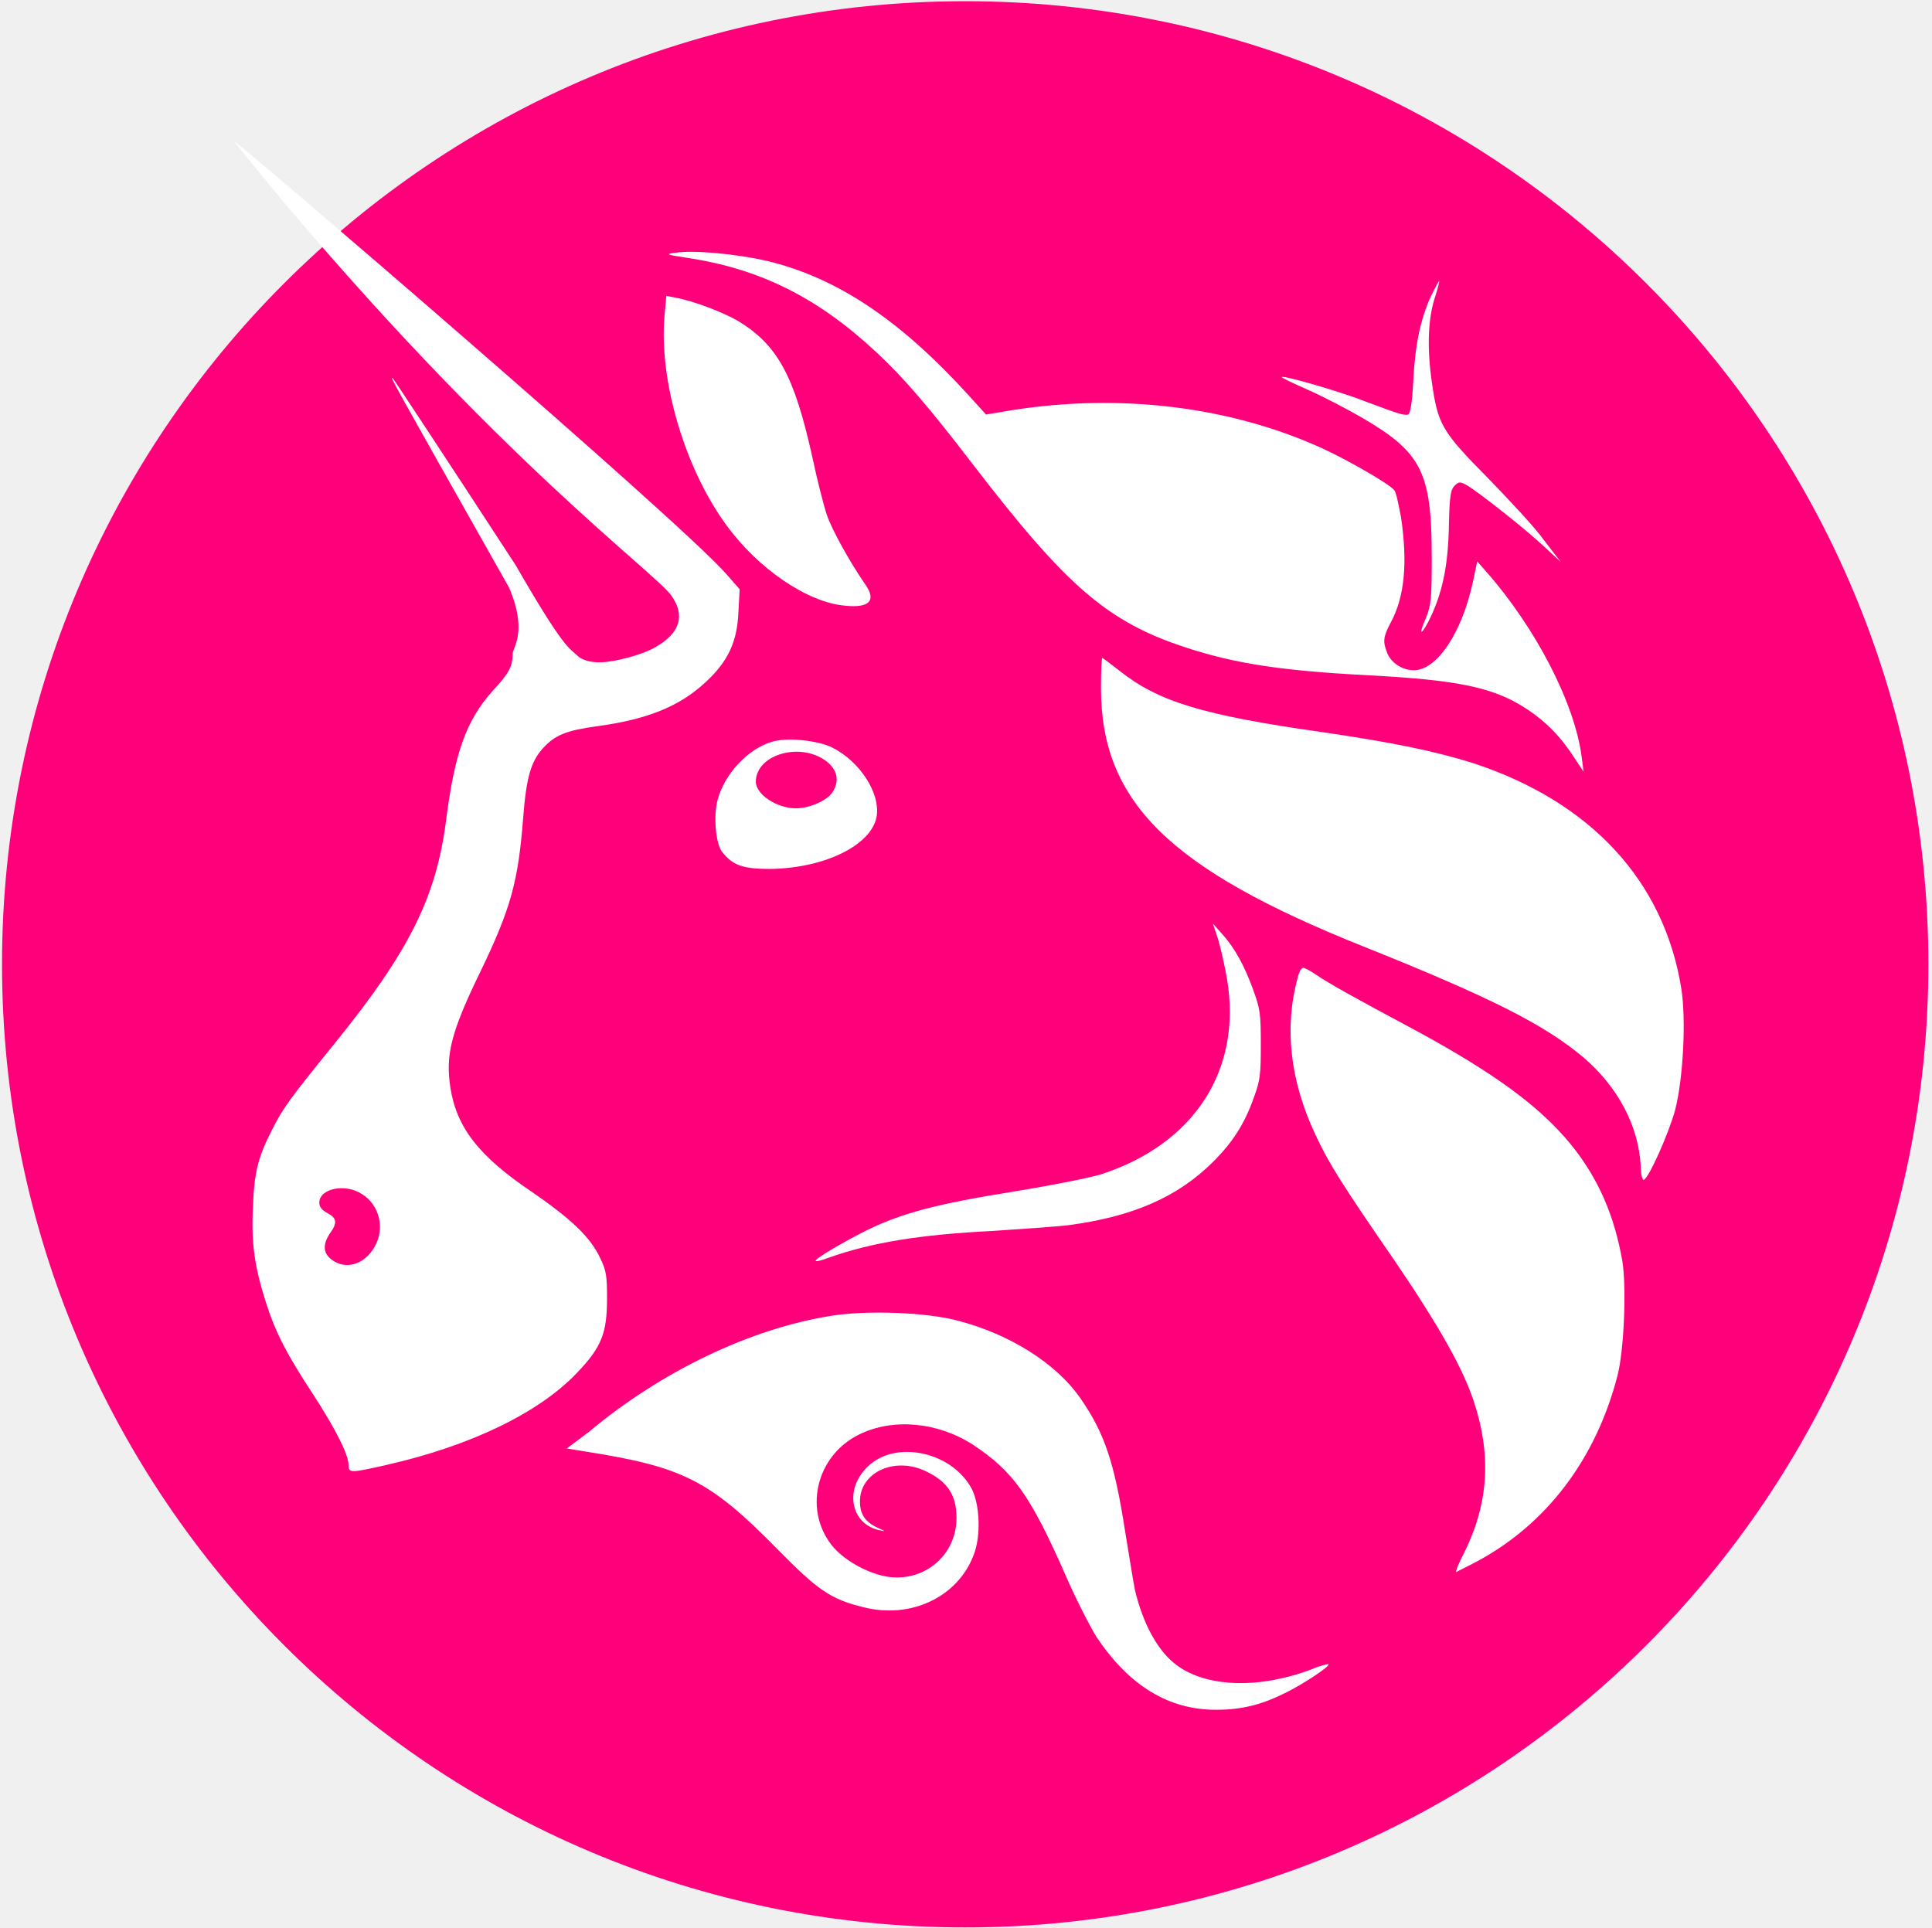
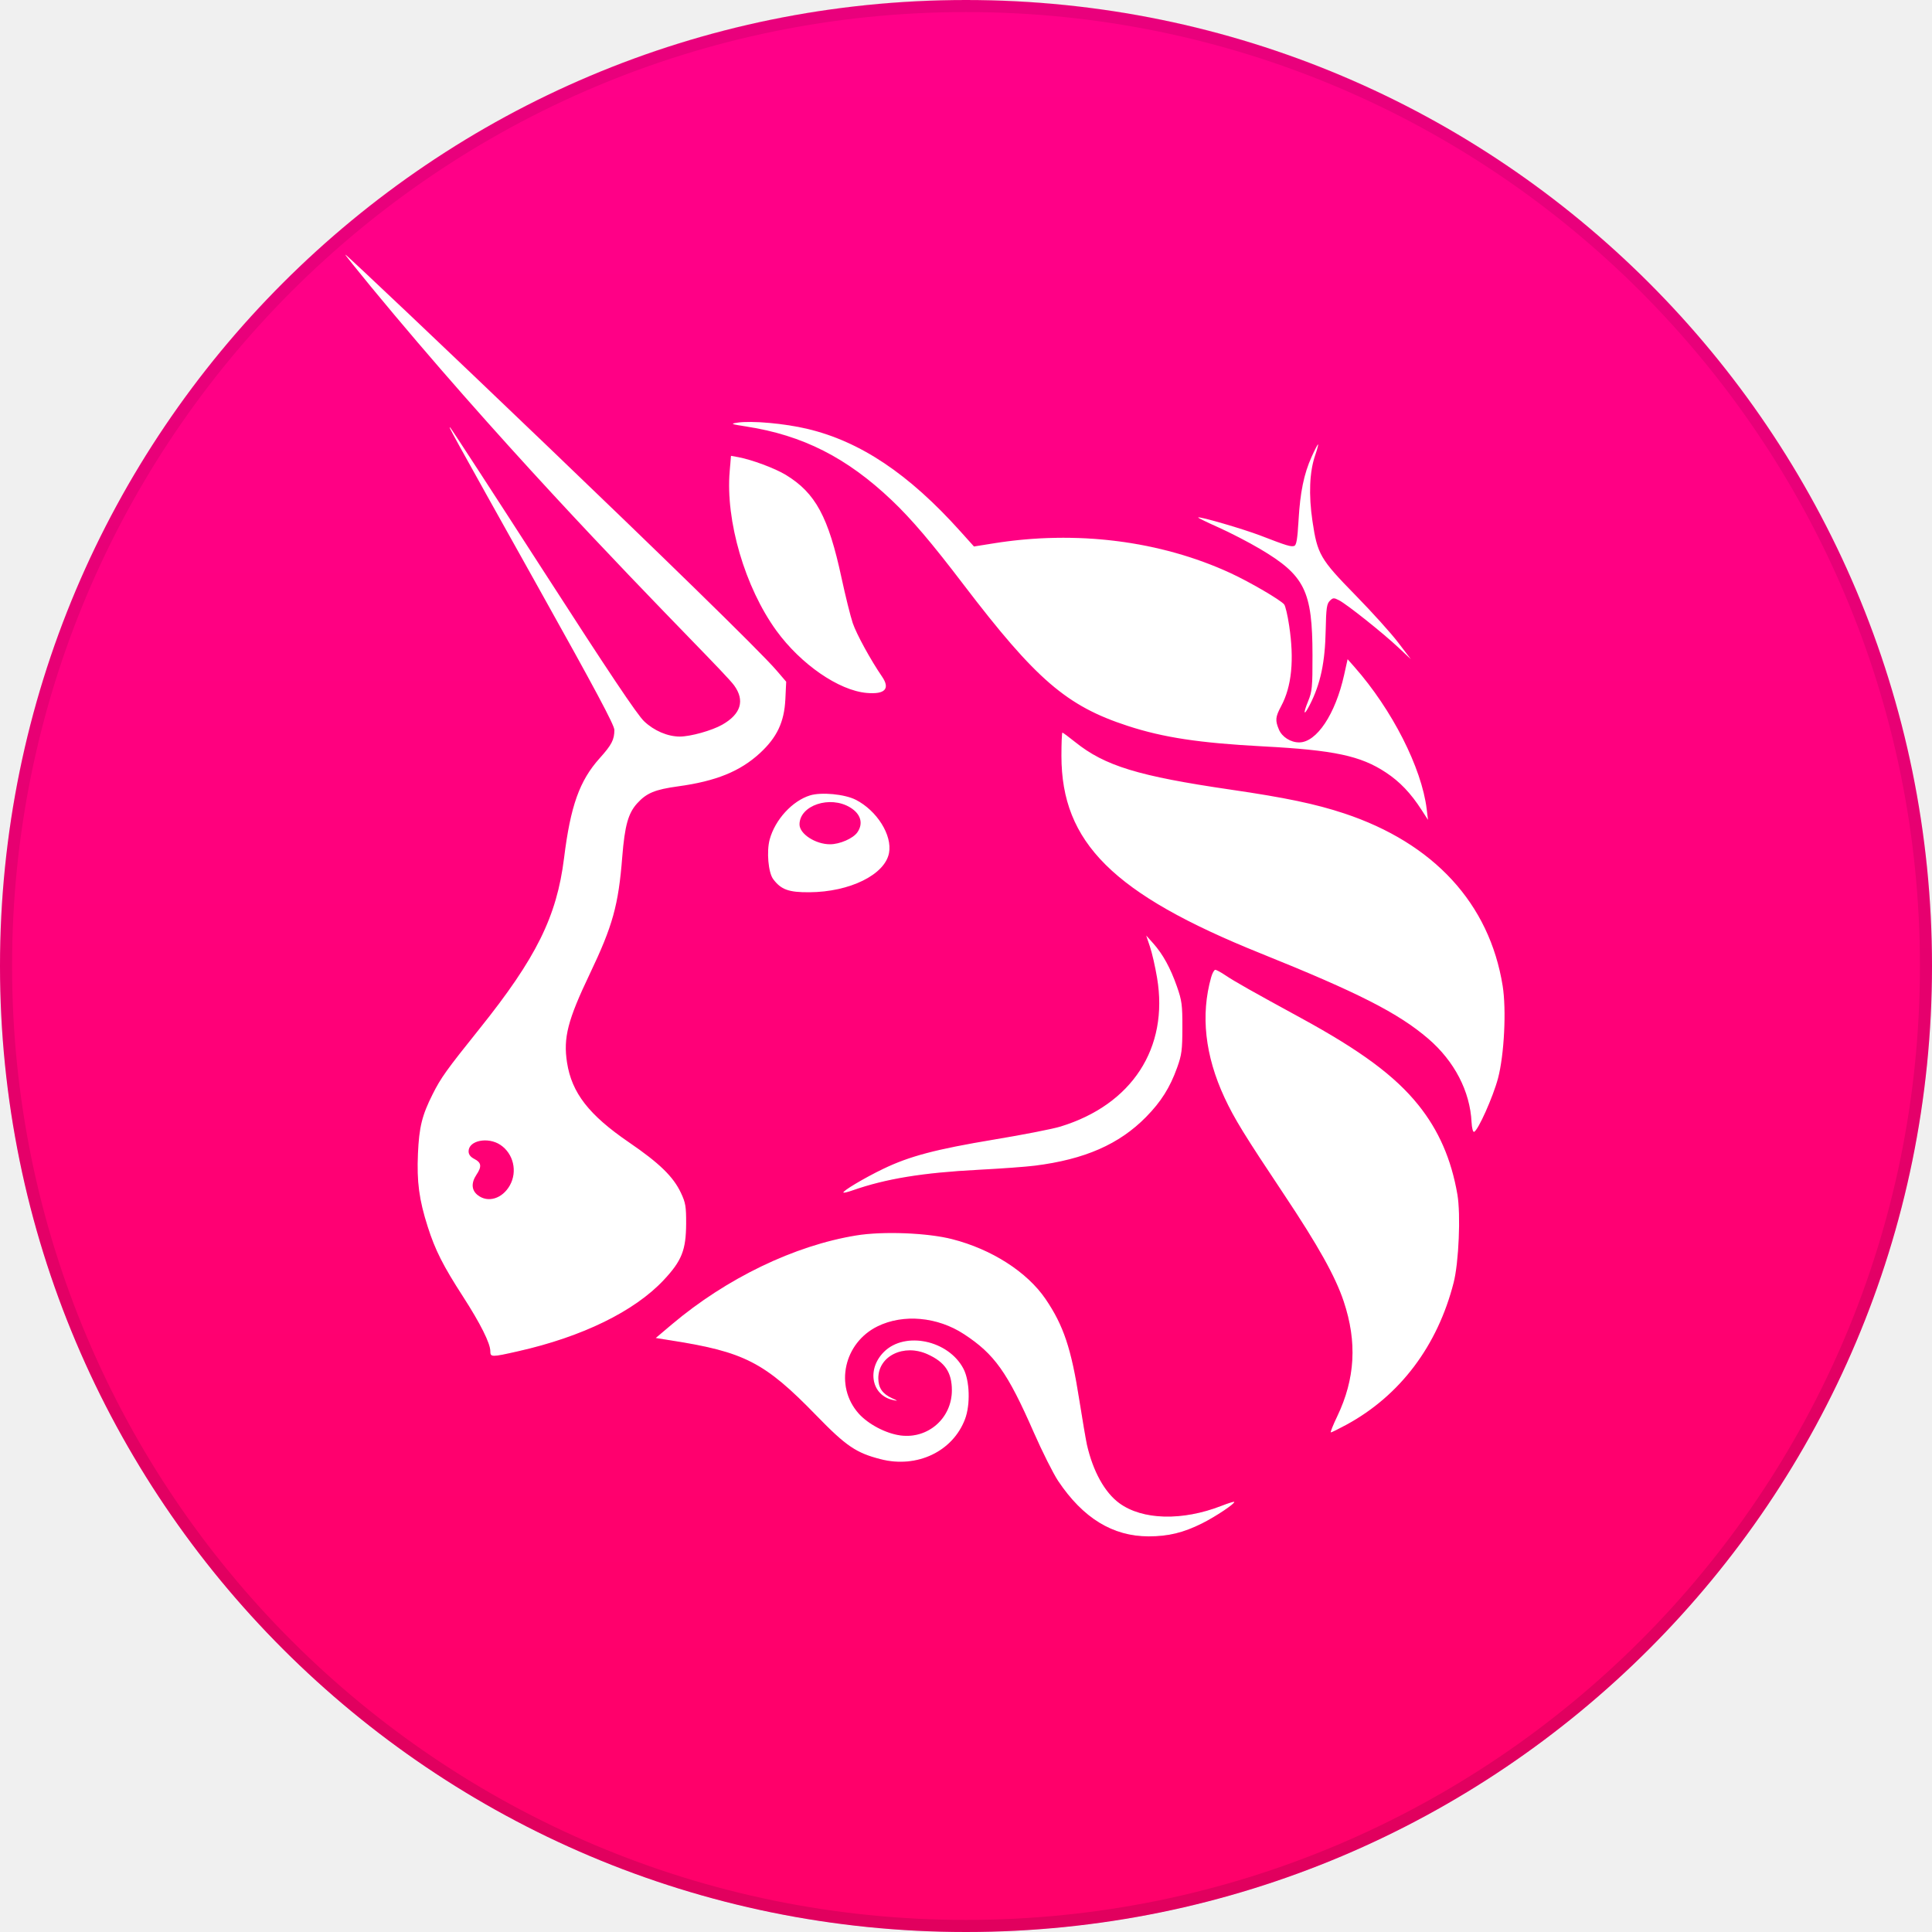
- <svg xmlns="http://www.w3.org/2000/svg" width="478px" height="477px" viewBox="0 0 478 477" version="1.1">
-   <g id="Page-1" stroke="none" stroke-width="1" fill="none" fill-rule="evenodd">
-     <g id="image" transform="translate(0.5, 0.3)">
-       <circle id="Oval" fill="#FF007A" fill-rule="nonzero" cx="238.3" cy="238.3" r="238.3" />
-       <path d="M169.375,63.474 C164.355,62.713 164.051,62.561 166.485,62.257 C171.048,61.496 181.847,62.561 189.148,64.234 C206.489,68.341 222.156,78.836 239.039,97.393 L243.451,102.261 L249.839,101.196 C276.762,96.937 304.141,100.284 326.957,110.779 C333.194,113.669 343.233,119.449 344.45,120.97 C344.906,121.426 345.514,124.469 346.123,127.663 C347.796,138.919 347.035,147.437 343.537,153.825 C341.712,157.324 341.559,158.388 342.776,161.43 C343.841,163.864 346.579,165.537 349.317,165.537 C354.945,165.537 361.181,156.411 363.919,143.634 L364.984,138.614 L367.266,141.2 C379.434,155.042 389.169,173.751 390.842,187.137 L391.298,190.635 L389.169,187.441 C385.67,181.965 382.02,178.314 377.457,175.272 C369.243,169.796 360.573,167.971 337.605,166.754 C316.766,165.689 305.054,163.864 293.342,160.062 C273.568,153.673 263.529,145.003 239.952,114.277 C229.457,100.588 223.068,93.135 216.528,87.05 C202.078,73.513 187.779,66.212 169.375,63.474 Z" id="Path" fill="#FFFFFF" fill-rule="nonzero" />
-       <path d="M349.165,93.895 C349.621,84.769 350.99,78.684 353.424,73.209 C354.489,71.079 355.401,69.254 355.553,69.254 C355.705,69.254 355.249,70.927 354.641,72.904 C352.815,78.228 352.511,85.529 353.728,94.047 C355.249,104.847 356.162,106.368 367.722,118.08 C373.046,123.556 379.434,130.401 381.564,133.443 L385.67,138.767 L381.564,134.964 C376.544,130.249 364.832,121.122 362.398,119.753 C360.725,118.841 360.421,118.841 359.356,119.905 C358.443,120.818 358.139,122.339 357.987,129.184 C357.835,139.831 356.314,146.828 352.815,153.673 C350.838,157.324 350.534,156.563 352.359,152.456 C353.576,149.262 353.728,147.893 353.728,137.55 C353.728,116.711 351.294,111.692 336.692,103.174 C333.042,101.044 326.957,97.85 323.155,96.177 C319.352,94.503 316.462,93.135 316.614,92.982 C317.07,92.526 331.216,96.633 336.996,98.915 C345.514,102.109 346.883,102.565 347.948,102.261 C348.404,101.805 348.861,99.827 349.165,93.895 Z" id="Path" fill="#FFFFFF" fill-rule="nonzero" />
-       <path d="M179.109,129.488 C168.918,115.494 162.53,93.895 163.899,77.924 L164.355,72.904 L166.637,73.361 C171.048,74.121 178.501,77.011 182.152,79.141 C191.886,85.073 195.993,92.678 200.404,112.452 C201.621,118.232 203.294,124.773 204.055,127.054 C205.272,130.705 209.835,138.919 213.638,144.395 C216.376,148.349 214.55,150.175 208.618,149.566 C199.34,148.806 187.019,140.44 179.109,129.488 Z" id="Path" fill="#FFFFFF" fill-rule="nonzero" />
-       <path d="M336.692,233.833 C288.778,214.668 271.895,198.088 271.895,169.948 C271.895,165.842 272.047,162.495 272.199,162.495 C272.351,162.495 274.176,163.864 276.306,165.537 C286.04,173.295 296.84,176.641 326.957,180.9 C344.602,183.486 354.641,185.615 363.919,188.505 C393.124,198.088 411.224,217.71 415.483,244.329 C416.7,252.086 415.94,266.536 413.962,274.294 C412.289,280.378 407.422,291.178 406.205,291.634 C405.901,291.786 405.444,290.417 405.444,288.44 C404.988,278.401 399.816,268.666 391.298,261.365 C381.716,253.303 368.635,246.61 336.692,233.833 Z" id="Path" fill="#FFFFFF" fill-rule="nonzero" />
-       <path d="M303.076,241.895 C302.468,238.397 301.403,233.833 300.795,231.856 L299.578,228.205 L301.86,230.791 C305.054,234.29 307.488,238.853 309.617,244.785 C311.29,249.348 311.442,250.717 311.442,258.17 C311.442,265.472 311.29,266.993 309.769,271.099 C307.488,277.64 304.598,282.203 299.73,287.071 C290.908,295.893 279.804,300.76 263.529,302.89 C260.639,303.194 252.425,303.802 245.276,304.259 C227.023,305.171 215.007,307.149 204.359,310.951 C202.838,311.56 201.469,311.864 201.317,311.712 C200.861,311.256 208.162,306.997 214.246,303.955 C222.764,299.848 231.282,297.566 250.295,294.524 C259.726,293.003 269.461,291.025 271.895,290.265 C294.863,282.812 306.879,264.559 303.076,241.895 Z" id="Path" fill="#FFFFFF" fill-rule="nonzero" />
-       <path d="M324.98,280.53 C318.591,266.993 317.222,253.759 320.569,241.591 C320.873,240.222 321.481,239.157 321.938,239.157 C322.242,239.157 323.763,239.918 325.284,240.982 C328.174,242.96 334.106,246.306 349.773,254.672 C369.395,265.319 380.499,273.533 388.104,282.812 C394.797,291.025 398.904,300.304 400.881,311.712 C401.946,318.101 401.337,333.768 399.664,340.156 C394.341,360.69 382.172,376.814 364.832,386.092 C362.246,387.461 359.964,388.526 359.812,388.678 C359.508,388.678 360.421,386.396 361.942,383.506 C367.874,371.338 368.482,359.474 364.071,346.24 C361.333,338.179 355.858,328.292 344.602,311.712 C331.368,292.547 328.174,287.375 324.98,280.53 Z" id="Path" fill="#FFFFFF" fill-rule="nonzero" />
-       <path d="M145.19,353.998 C162.986,339.091 185.042,328.444 205.272,325.25 C213.942,323.881 228.392,324.337 236.454,326.466 C249.383,329.813 260.943,337.114 266.875,345.784 C272.807,354.302 275.241,361.755 277.827,378.335 C278.891,384.875 279.956,391.416 280.26,392.937 C282.238,401.455 286.04,408.452 290.756,411.798 C298.209,417.274 311.29,417.578 324.067,412.711 C326.197,411.798 328.174,411.342 328.174,411.494 C328.63,411.95 322.242,416.209 317.679,418.491 C311.594,421.533 306.727,422.75 300.339,422.75 C288.626,422.75 278.891,416.818 270.83,404.801 C269.309,402.368 265.658,395.371 262.92,388.982 C254.402,369.665 250.143,363.733 240.256,357.192 C231.586,351.564 220.482,350.499 212.117,354.606 C201.165,359.93 198.123,373.924 205.88,382.746 C209.074,386.244 214.855,389.286 219.57,389.895 C228.544,390.96 236.149,384.267 236.149,375.293 C236.149,369.513 233.868,366.166 228.24,363.58 C220.482,360.082 212.117,364.189 212.269,371.338 C212.269,374.38 213.638,376.357 216.68,377.726 C218.657,378.639 218.657,378.639 217.136,378.335 C209.987,376.814 208.314,368.296 214.094,362.668 C220.939,355.823 235.085,358.865 239.952,368.144 C241.93,372.098 242.234,379.704 240.408,384.419 C236.454,394.914 224.741,400.39 213.029,397.348 C204.968,395.371 201.773,393.089 192.038,383.202 C175.155,366.014 168.614,362.668 144.429,358.865 L139.714,358.105 L145.19,353.998 Z" id="Path" fill="#FFFFFF" fill-rule="nonzero" />
-       <path d="M66.047,45.339 C122.518,113.122 161.285,141.086 165.559,147.014 C169.069,151.877 167.848,156.284 161.743,159.78 C158.385,161.756 151.364,163.58 147.854,163.58 C143.886,163.58 142.512,162.06 142.512,162.06 C140.223,159.932 139.002,160.236 127.097,139.567 C110.766,114.49 97.03,93.668 96.725,93.365 C95.809,92.605 95.809,92.605 125.418,145.038 C130.15,155.981 126.334,159.932 126.334,161.452 C126.334,164.643 125.418,166.315 121.45,170.571 C114.887,177.866 111.987,185.921 109.85,202.791 C107.408,221.636 100.846,235.01 82.225,257.959 C71.389,271.334 69.557,273.765 66.81,279.237 C63.3,286.076 62.384,289.875 62.079,298.386 C61.621,307.505 62.537,313.28 65.284,321.943 C67.726,329.542 70.321,334.558 76.883,344.588 C82.531,353.251 85.736,359.635 85.736,362.218 C85.736,364.194 86.194,364.194 94.893,362.218 C115.803,357.507 132.897,349.3 142.36,339.269 C148.312,333.038 149.686,329.542 149.686,321.031 C149.686,315.408 149.533,314.192 148.007,311.001 C145.565,305.833 140.986,301.426 131.065,294.587 C117.94,285.772 112.445,278.629 110.919,268.75 C109.698,260.695 111.071,255.072 118.397,240.026 C125.876,224.524 127.708,217.837 128.929,202.183 C129.692,192 130.913,188.048 133.813,184.857 C136.865,181.513 139.612,180.449 147.244,179.386 C159.606,177.714 167.543,174.522 173.953,168.595 C179.6,163.428 181.889,158.564 182.195,151.117 L182.5,145.494 L179.295,141.846 C168.001,128.776 58.263,34.7 57.5,34.7 C57.653,35.004 61.316,39.563 66.047,45.339 Z M92.165,308.211 C94.805,303.655 93.407,297.884 89.059,295.15 C84.867,292.417 78.5,293.784 78.5,297.277 C78.5,298.34 79.121,299.099 80.519,299.858 C82.848,301.073 83.003,302.288 81.14,304.87 C79.276,307.604 79.432,309.882 81.606,311.4 C85.022,313.982 89.68,312.615 92.165,308.211 Z" id="Shape" fill="#FFFFFF" />
-       <path d="M190.301,183.293 C184.443,185.122 178.739,191.221 177.043,197.624 C175.964,201.588 176.581,208.449 178.122,210.431 C180.743,213.785 183.21,214.7 189.993,214.7 C203.405,214.548 214.968,208.906 216.355,201.893 C217.434,196.1 212.347,188.172 205.41,184.665 C201.71,182.836 194.001,182.073 190.301,183.293 Z M205.425,195.787 C207.409,192.813 206.646,189.682 203.136,187.491 C196.573,183.421 186.5,186.708 186.5,193.126 C186.5,196.256 191.689,199.7 196.421,199.7 C199.778,199.7 204.052,197.822 205.425,195.787 Z" id="Shape" fill="#FFFFFF" />
+ <svg xmlns="http://www.w3.org/2000/svg" width="40" height="40" viewBox="0 0 40 40" fill="none">
+   <g clip-path="url(#clip0_46_50)">
+     <path d="M40 20C40 8.954 31.046 0 20 0C8.954 0 0 8.954 0 20C0 31.046 8.954 40 20 40C31.046 40 40 31.046 40 20Z" fill="#FF007A" />
+     <path d="M39.875 20C39.875 9.023 30.977 0.125 20 0.125C9.023 0.125 0.125 9.023 0.125 20C0.125 30.977 9.023 39.875 20 39.875C30.977 39.875 39.875 30.977 39.875 20Z" stroke="black" stroke-opacity="0.1" stroke-width="0.25" />
+     <path fill-rule="evenodd" clip-rule="evenodd" d="M7.676 5.931C10.259 9.066 12.895 11.786 14.262 13.196C14.787 13.737 15.124 14.086 15.2 14.191C15.426 14.503 15.341 14.784 14.954 15.004C14.739 15.126 14.296 15.25 14.075 15.25C13.824 15.25 13.542 15.13 13.336 14.934C13.191 14.797 12.605 13.921 11.251 11.82C10.215 10.213 9.348 8.88 9.325 8.858C9.27 8.806 9.271 8.808 11.145 12.162C12.322 14.268 12.72 15.012 12.72 15.112C12.72 15.314 12.665 15.421 12.415 15.699C11.998 16.164 11.812 16.686 11.678 17.767C11.527 18.978 11.103 19.833 9.929 21.298C9.242 22.155 9.129 22.312 8.956 22.657C8.737 23.093 8.677 23.336 8.653 23.886C8.627 24.466 8.677 24.841 8.855 25.397C9.01 25.883 9.172 26.204 9.587 26.846C9.945 27.401 10.151 27.812 10.151 27.973C10.151 28.102 10.175 28.102 10.73 27.976C12.056 27.677 13.134 27.15 13.74 26.504C14.115 26.104 14.203 25.884 14.206 25.336C14.207 24.978 14.195 24.903 14.098 24.697C13.94 24.361 13.653 24.082 13.021 23.65C12.192 23.083 11.838 22.627 11.74 22C11.66 21.485 11.753 21.122 12.212 20.161C12.686 19.167 12.804 18.743 12.883 17.74C12.935 17.092 13.006 16.837 13.192 16.632C13.386 16.418 13.561 16.346 14.041 16.28C14.824 16.173 15.323 15.97 15.733 15.593C16.088 15.265 16.237 14.949 16.26 14.474L16.277 14.114L16.078 13.882C15.359 13.043 7.194 5.272 7.15 5.272C7.141 5.272 7.378 5.569 7.676 5.931ZM10.555 24.543C10.717 24.255 10.631 23.884 10.359 23.703C10.102 23.532 9.702 23.613 9.702 23.836C9.702 23.904 9.74 23.953 9.825 23.997C9.967 24.07 9.978 24.153 9.865 24.321C9.752 24.492 9.761 24.642 9.891 24.744C10.101 24.909 10.399 24.819 10.555 24.543ZM15.452 8.83C15.131 8.78 15.117 8.774 15.268 8.751C15.558 8.706 16.241 8.767 16.712 8.879C17.812 9.14 18.813 9.81 19.881 10.999L20.165 11.315L20.571 11.25C22.281 10.975 24.021 11.194 25.477 11.866C25.877 12.051 26.508 12.419 26.587 12.514C26.612 12.544 26.658 12.738 26.689 12.945C26.798 13.662 26.744 14.211 26.524 14.621C26.405 14.844 26.398 14.915 26.479 15.106C26.543 15.258 26.721 15.371 26.898 15.371C27.259 15.371 27.649 14.786 27.829 13.973L27.901 13.649L28.043 13.81C28.821 14.692 29.433 15.895 29.538 16.751L29.565 16.974L29.434 16.771C29.209 16.422 28.983 16.184 28.693 15.993C28.171 15.647 27.618 15.53 26.156 15.453C24.835 15.383 24.087 15.27 23.346 15.028C22.084 14.617 21.449 14.069 19.95 12.104C19.285 11.231 18.874 10.748 18.464 10.358C17.535 9.475 16.621 9.011 15.452 8.83ZM26.885 10.779C26.918 10.194 26.997 9.808 27.157 9.456C27.22 9.316 27.279 9.202 27.288 9.202C27.298 9.202 27.27 9.305 27.227 9.431C27.111 9.773 27.092 10.241 27.172 10.785C27.274 11.476 27.331 11.575 28.061 12.321C28.404 12.671 28.802 13.112 28.946 13.302L29.209 13.646L28.946 13.4C28.625 13.099 27.887 12.512 27.724 12.428C27.615 12.372 27.598 12.373 27.531 12.44C27.469 12.502 27.456 12.595 27.447 13.034C27.434 13.719 27.34 14.158 27.115 14.598C26.993 14.836 26.974 14.785 27.084 14.517C27.166 14.316 27.175 14.228 27.174 13.565C27.173 12.233 27.015 11.913 26.087 11.364C25.852 11.225 25.465 11.025 25.227 10.919C24.989 10.813 24.8 10.72 24.807 10.714C24.833 10.688 25.738 10.951 26.102 11.091C26.643 11.3 26.732 11.327 26.798 11.302C26.842 11.285 26.863 11.156 26.885 10.779ZM15.108 9.756C15.02 10.785 15.424 12.16 16.075 13.058C16.581 13.753 17.364 14.294 17.942 14.346C18.32 14.38 18.434 14.262 18.263 14.011C18.025 13.664 17.733 13.13 17.655 12.901C17.607 12.758 17.503 12.338 17.423 11.967C17.151 10.7 16.884 10.206 16.267 9.831C16.042 9.695 15.562 9.516 15.283 9.465L15.135 9.438L15.108 9.756ZM26.094 19.736C23.049 18.509 21.976 17.445 21.976 15.649C21.976 15.385 21.985 15.168 21.996 15.168C22.007 15.168 22.125 15.256 22.258 15.362C22.875 15.858 23.567 16.069 25.482 16.349C26.608 16.513 27.242 16.646 27.827 16.84C29.686 17.456 30.837 18.707 31.111 20.411C31.19 20.907 31.144 21.835 31.015 22.325C30.912 22.711 30.601 23.408 30.519 23.434C30.496 23.442 30.473 23.354 30.467 23.235C30.436 22.595 30.113 21.972 29.57 21.505C28.952 20.975 28.123 20.552 26.094 19.736ZM23.809 19.601C23.852 19.728 23.918 20.018 23.956 20.245C24.2 21.697 23.438 22.87 21.956 23.324C21.799 23.373 21.18 23.494 20.582 23.593C19.37 23.795 18.829 23.938 18.286 24.2C17.9 24.385 17.434 24.663 17.462 24.691C17.471 24.7 17.558 24.679 17.657 24.644C18.342 24.404 19.105 24.279 20.263 24.219C20.723 24.195 21.246 24.157 21.426 24.134C22.458 24.004 23.173 23.691 23.729 23.125C24.039 22.809 24.224 22.516 24.372 22.102C24.466 21.84 24.479 21.742 24.48 21.277C24.481 20.803 24.469 20.716 24.367 20.424C24.233 20.042 24.076 19.755 23.876 19.531L23.731 19.369L23.809 19.601ZM25.352 22.725C24.948 21.855 24.855 21.015 25.076 20.232C25.1 20.148 25.138 20.079 25.161 20.079C25.184 20.079 25.28 20.131 25.373 20.194C25.56 20.32 25.934 20.531 26.93 21.074C28.174 21.752 28.883 22.277 29.365 22.877C29.787 23.402 30.048 24 30.174 24.73C30.245 25.143 30.203 26.137 30.097 26.553C29.763 27.865 28.986 28.895 27.878 29.497C27.716 29.585 27.57 29.657 27.554 29.657C27.538 29.658 27.597 29.507 27.686 29.323C28.058 28.544 28.101 27.786 27.819 26.942C27.646 26.426 27.294 25.795 26.584 24.73C25.758 23.491 25.556 23.162 25.352 22.725ZM17.73 25.578C16.449 25.786 15.043 26.464 13.912 27.418L13.576 27.702L13.872 27.749C15.415 27.989 15.83 28.203 16.901 29.306C17.517 29.94 17.725 30.082 18.236 30.212C18.986 30.404 19.726 30.052 19.98 29.382C20.093 29.083 20.078 28.587 19.948 28.339C19.639 27.747 18.737 27.555 18.301 27.989C17.938 28.351 18.044 28.895 18.495 28.988C18.599 29.01 18.596 29.005 18.469 28.948C18.272 28.859 18.186 28.735 18.185 28.538C18.182 28.075 18.711 27.816 19.203 28.038C19.564 28.201 19.707 28.413 19.707 28.785C19.707 29.359 19.218 29.791 18.651 29.72C18.347 29.682 17.976 29.488 17.776 29.263C17.275 28.697 17.471 27.803 18.17 27.46C18.703 27.199 19.41 27.263 19.959 27.623C20.59 28.036 20.858 28.413 21.401 29.652C21.578 30.055 21.806 30.509 21.907 30.661C22.422 31.431 23.038 31.809 23.781 31.809C24.19 31.809 24.498 31.734 24.886 31.541C25.174 31.397 25.582 31.123 25.553 31.094C25.545 31.086 25.425 31.123 25.288 31.177C24.477 31.493 23.652 31.471 23.174 31.121C22.872 30.9 22.629 30.461 22.504 29.911C22.483 29.816 22.411 29.396 22.345 28.978C22.179 27.917 22.019 27.441 21.647 26.894C21.265 26.334 20.532 25.864 19.713 25.655C19.202 25.524 18.282 25.488 17.73 25.578ZM15.936 17.379C16.047 16.971 16.404 16.581 16.771 16.468C17.005 16.396 17.488 16.442 17.716 16.558C18.156 16.782 18.476 17.292 18.406 17.66C18.322 18.109 17.594 18.468 16.757 18.473C16.329 18.476 16.171 18.419 16.008 18.201C15.907 18.066 15.868 17.629 15.936 17.379ZM17.603 16.718C17.823 16.852 17.879 17.05 17.75 17.234C17.661 17.36 17.386 17.48 17.185 17.48C16.883 17.48 16.553 17.265 16.553 17.069C16.553 16.674 17.185 16.462 17.603 16.718Z" fill="white" />
+     <g style="mix-blend-mode:soft-light" opacity="0.25">
+       <path d="M40 20C40 8.954 31.046 0 20 0C8.954 0 0 8.954 0 20C0 31.046 8.954 40 20 40C31.046 40 40 31.046 40 20Z" fill="url(#paint0_linear_46_50)" />
    </g>
  </g>
+   <defs>
+     <linearGradient id="paint0_linear_46_50" x1="20" y1="0" x2="20" y2="40" gradientUnits="userSpaceOnUse">
+       <stop stop-color="white" />
+       <stop offset="0.067" stop-color="#FDFDFD" />
+       <stop offset="0.133" stop-color="#F6F6F6" />
+       <stop offset="0.2" stop-color="#EAEAEA" />
+       <stop offset="0.267" stop-color="#D9D9D9" />
+       <stop offset="0.333" stop-color="#C4C4C4" />
+       <stop offset="0.4" stop-color="#AAAAAA" />
+       <stop offset="0.467" stop-color="#8E8E8E" />
+       <stop offset="0.533" stop-color="#717171" />
+       <stop offset="0.6" stop-color="#555555" />
+       <stop offset="0.667" stop-color="#3B3B3B" />
+       <stop offset="0.733" stop-color="#262626" />
+       <stop offset="0.8" stop-color="#151515" />
+       <stop offset="0.867" stop-color="#090909" />
+       <stop offset="0.933" stop-color="#020202" />
+       <stop offset="1" />
+     </linearGradient>
+     <clipPath id="clip0_46_50">
+       <rect width="40" height="40" fill="white" />
+     </clipPath>
+   </defs>
</svg>
